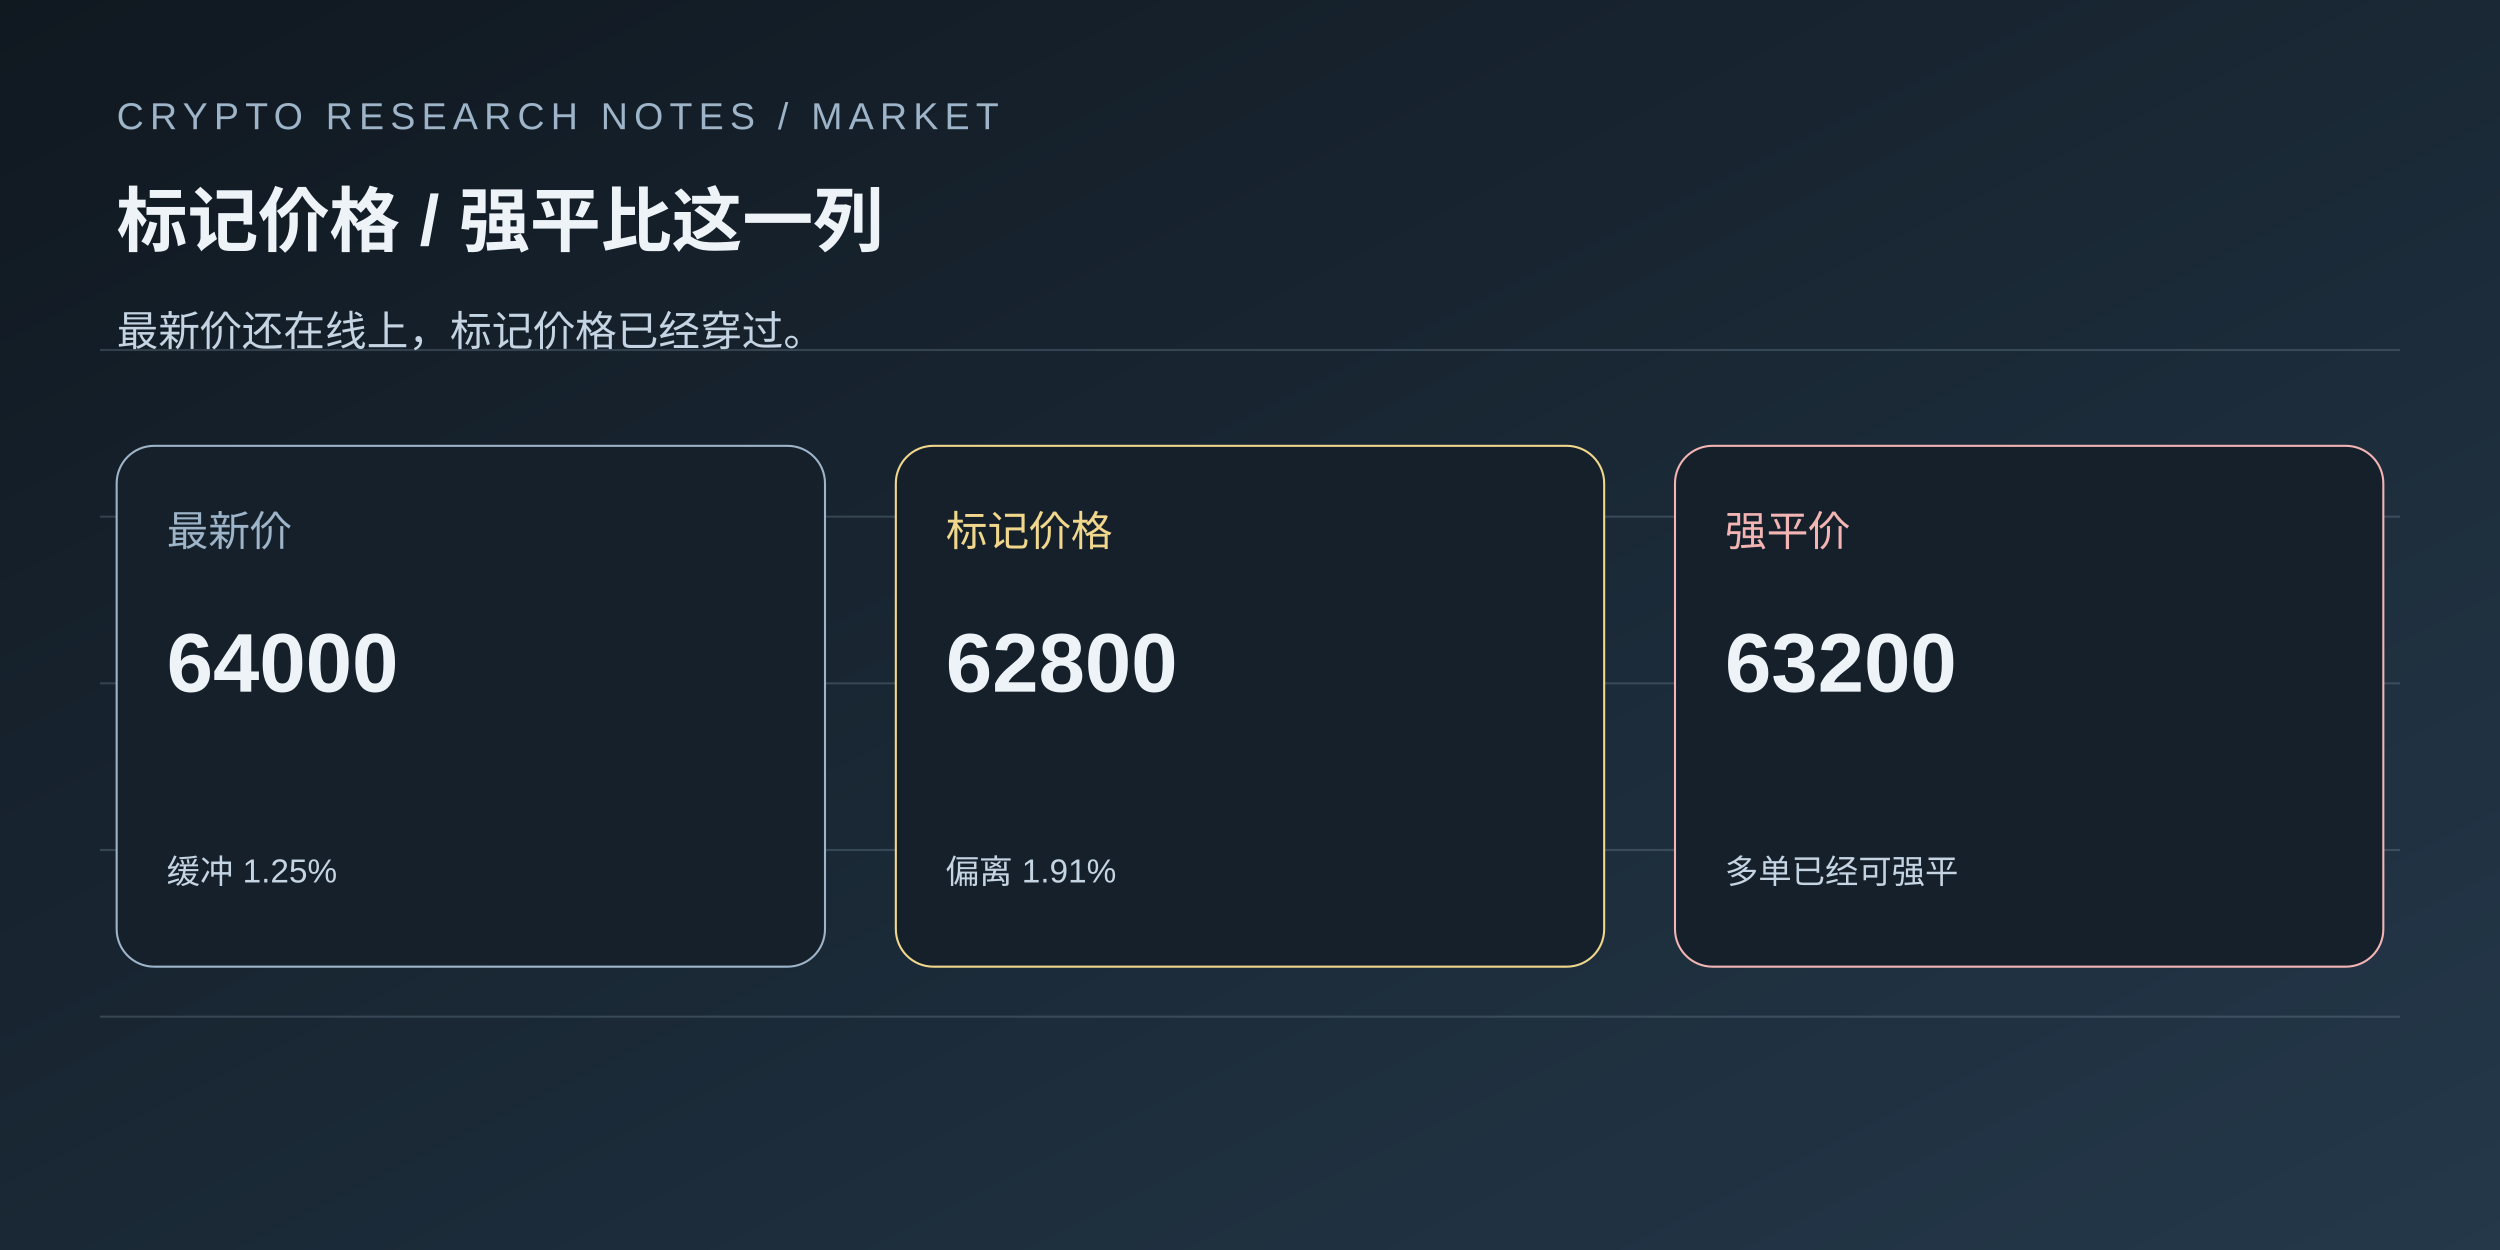
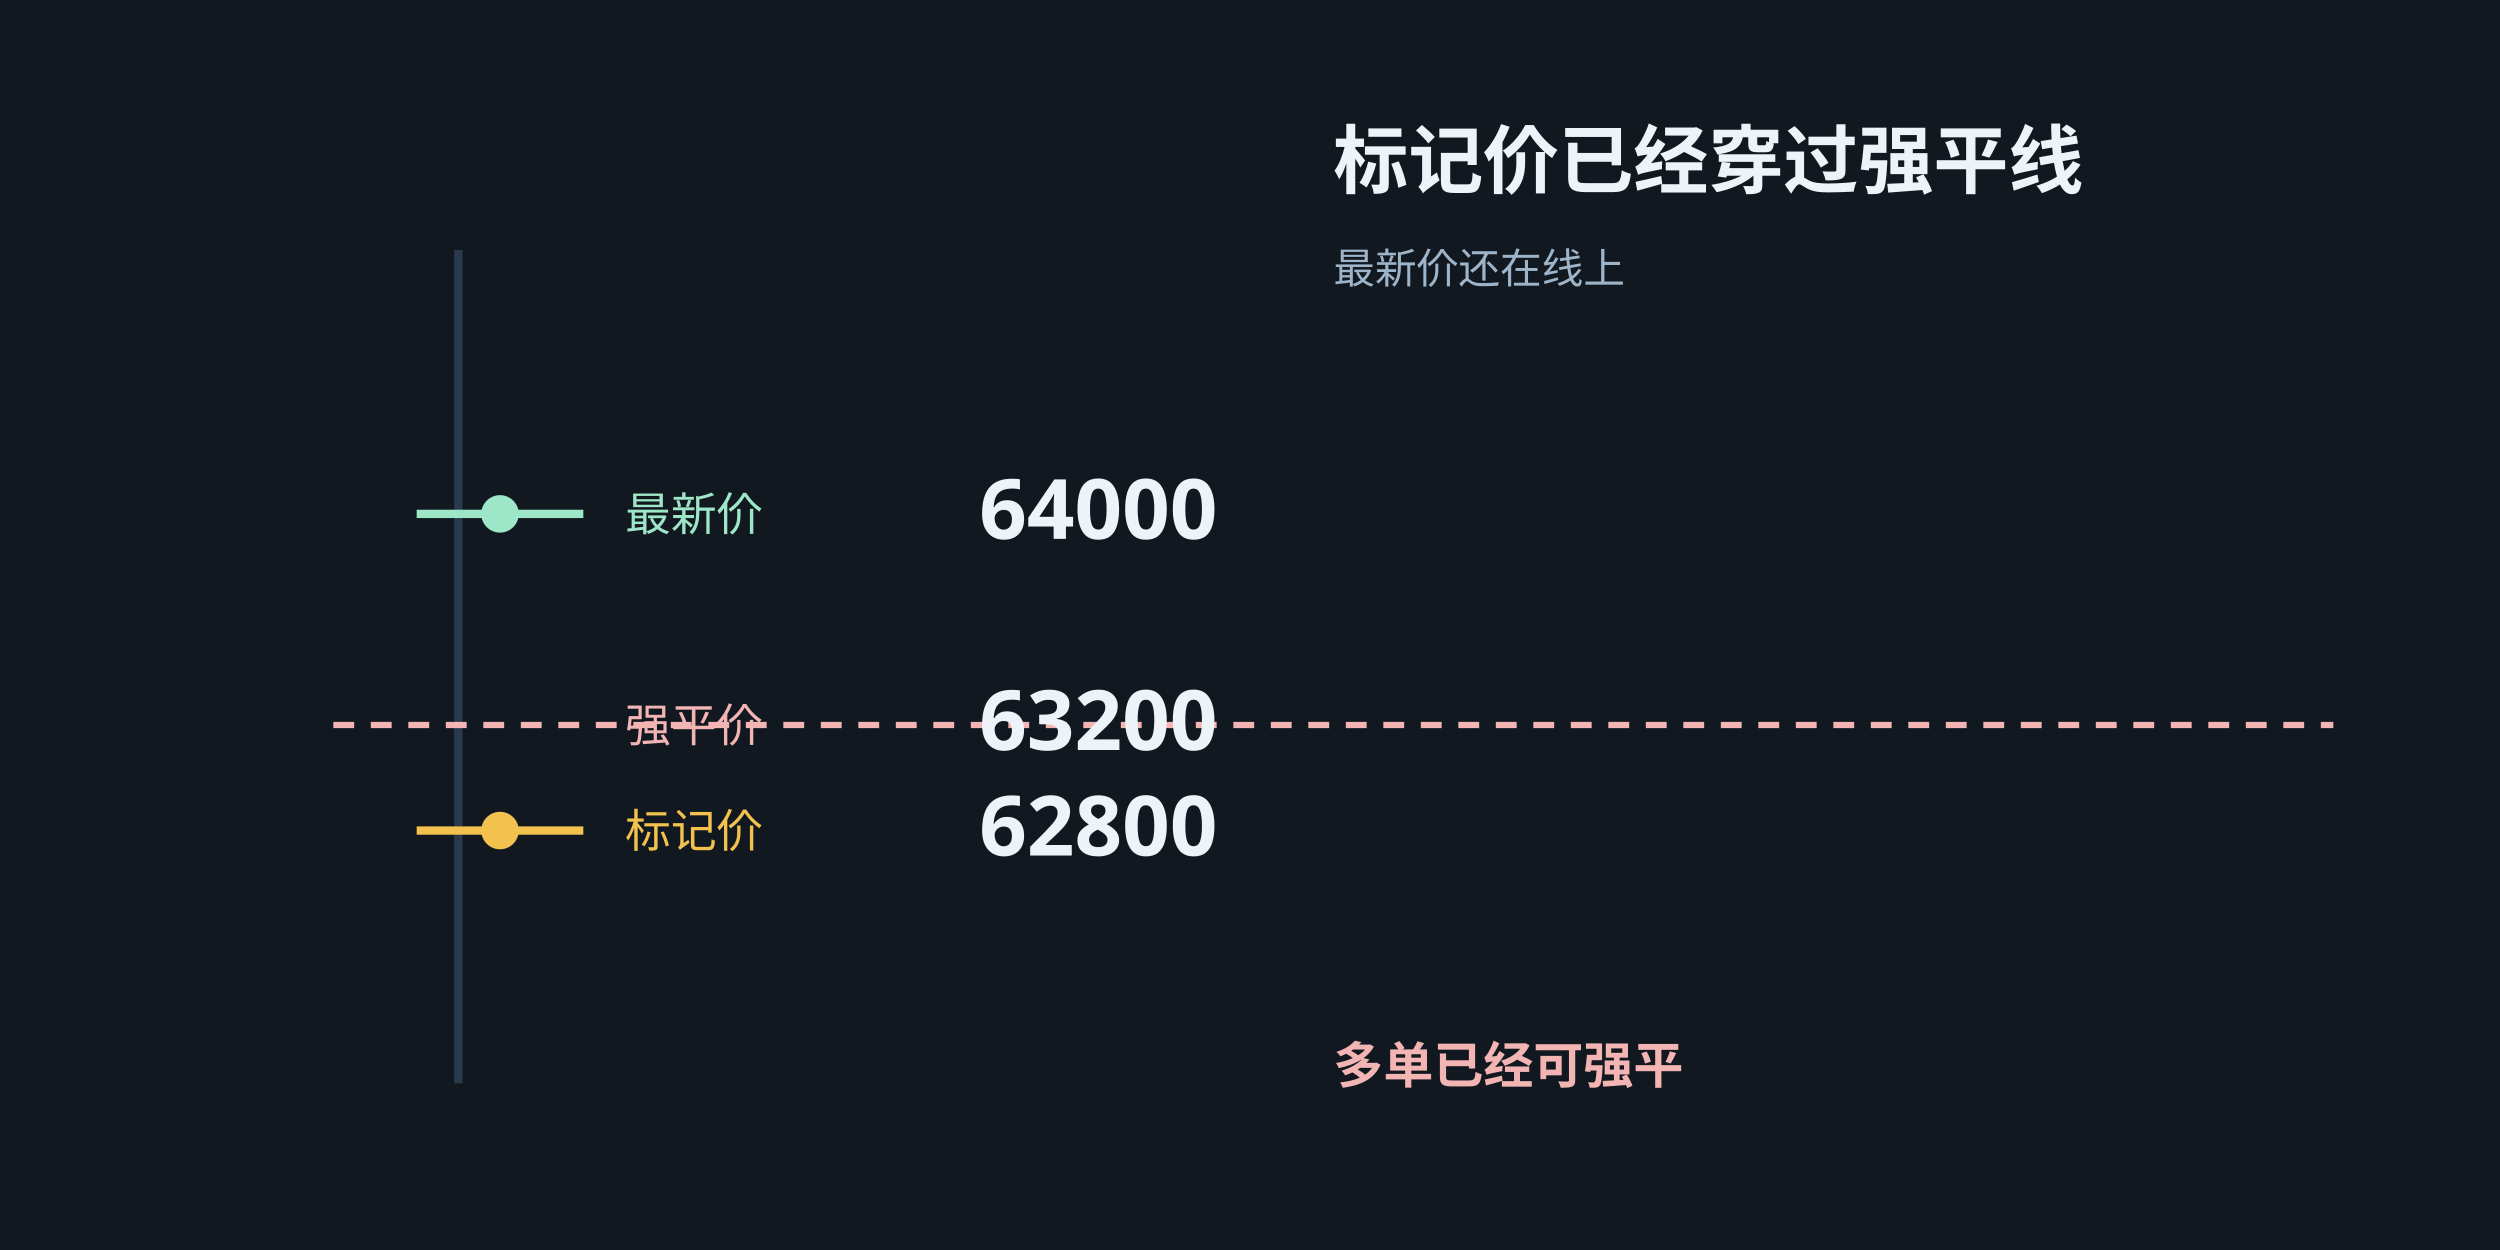
- <svg xmlns="http://www.w3.org/2000/svg" width="1200" height="600" viewBox="0 0 1200 600" role="img" aria-label="zh-cover">
-   <defs>
-     <linearGradient id="bg" x1="0" y1="0" x2="1" y2="1">
-       <stop offset="0" stop-color="#101820" />
-       <stop offset="1" stop-color="#24384a" />
-     </linearGradient>
-   </defs>
-   <rect width="1200" height="600" fill="url(#bg)" />
-   <g fill="none" stroke="#9db4c9" opacity=".22">
-     <path d="M48 168H1152" />
-     <path d="M48 248H1152" />
-     <path d="M48 328H1152" />
-     <path d="M48 408H1152" />
-     <path d="M48 488H1152" />
-   </g>
-   <g font-family="Segoe UI,Arial,sans-serif">
-     <text x="56" y="62" fill="#9db4c9" font-size="18" letter-spacing="3">CRYPTO RESEARCH NOTES / MARKET</text>
-     <text x="56" y="118" fill="#eef3f8" font-size="34" font-weight="700">标记价格 / 强平比这一列</text>
-     <text x="56" y="166" fill="#c5d4e2" font-size="20">最新价还在线上，标记价格已经穿过。</text>
-     <rect x="56" y="214" width="340" height="250" rx="18" fill="#15202b" stroke="#9db4c9" />
-     <text x="80" y="262" fill="#9db4c9" font-size="20">最新价</text>
-     <text x="80" y="332" fill="#eef3f8" font-size="40" font-weight="700">64000</text>
-     <text x="80" y="424" fill="#c5d4e2" font-size="16">缓冲 1.25%</text>
-     <rect x="430" y="214" width="340" height="250" rx="18" fill="#15202b" stroke="#f0d78c" />
-     <text x="454" y="262" fill="#f0d78c" font-size="20">标记价格</text>
-     <text x="454" y="332" fill="#eef3f8" font-size="40" font-weight="700">62800</text>
-     <text x="454" y="424" fill="#c5d4e2" font-size="16">偏离 1.91%</text>
-     <rect x="804" y="214" width="340" height="250" rx="18" fill="#15202b" stroke="#f3b4b4" />
-     <text x="828" y="262" fill="#f3b4b4" font-size="20">强平价</text>
-     <text x="828" y="332" fill="#eef3f8" font-size="40" font-weight="700">63200</text>
-     <text x="828" y="424" fill="#c5d4e2" font-size="16">多单已经可强平</text>
+ <svg xmlns="http://www.w3.org/2000/svg" width="1200" height="600" viewBox="0 0 1200 600">
+   <rect width="1200" height="600" fill="#121820" />
+   <g font-family="Segoe UI, Microsoft YaHei, sans-serif">
+     <text x="640" y="90" fill="#eef3f8" font-size="36" font-weight="700">标记价已经穿过强平线</text>
+     <text x="640" y="136" fill="#9db4c9" font-size="20">最新价还在线上</text>
+     <path d="M220 120 V520" stroke="#2a3a4c" stroke-width="4" />
+     <path d="M200 246.667 H280" stroke="#9ee6c8" stroke-width="4" />
+     <path d="M160 348 H1120" stroke="#f3b4b4" stroke-width="3" stroke-dasharray="10 8" />
+     <path d="M200 398.667 H280" stroke="#f2c14e" stroke-width="4" />
+     <rect x="232" y="398.667" width="16" height="-152" fill="#3d4c5c" />
+     <circle cx="240" cy="398.667" r="9" fill="#f2c14e" />
+     <circle cx="240" cy="246.667" r="9" fill="#9ee6c8" />
+     <text x="300" y="254.667" fill="#9ee6c8" font-size="22">最新价</text>
+     <text x="470" y="258.667" fill="#eef3f8" font-size="40" font-weight="700">64000</text>
+     <text x="300" y="356" fill="#f3b4b4" font-size="22">强平价</text>
+     <text x="470" y="360" fill="#eef3f8" font-size="40" font-weight="700">63200</text>
+     <text x="300" y="406.667" fill="#f2c14e" font-size="22">标记价</text>
+     <text x="470" y="410.667" fill="#eef3f8" font-size="40" font-weight="700">62800</text>
+     <text x="640" y="520" fill="#f3b4b4" font-size="24" font-weight="700">多单已经可强平</text>
  </g>
</svg>
